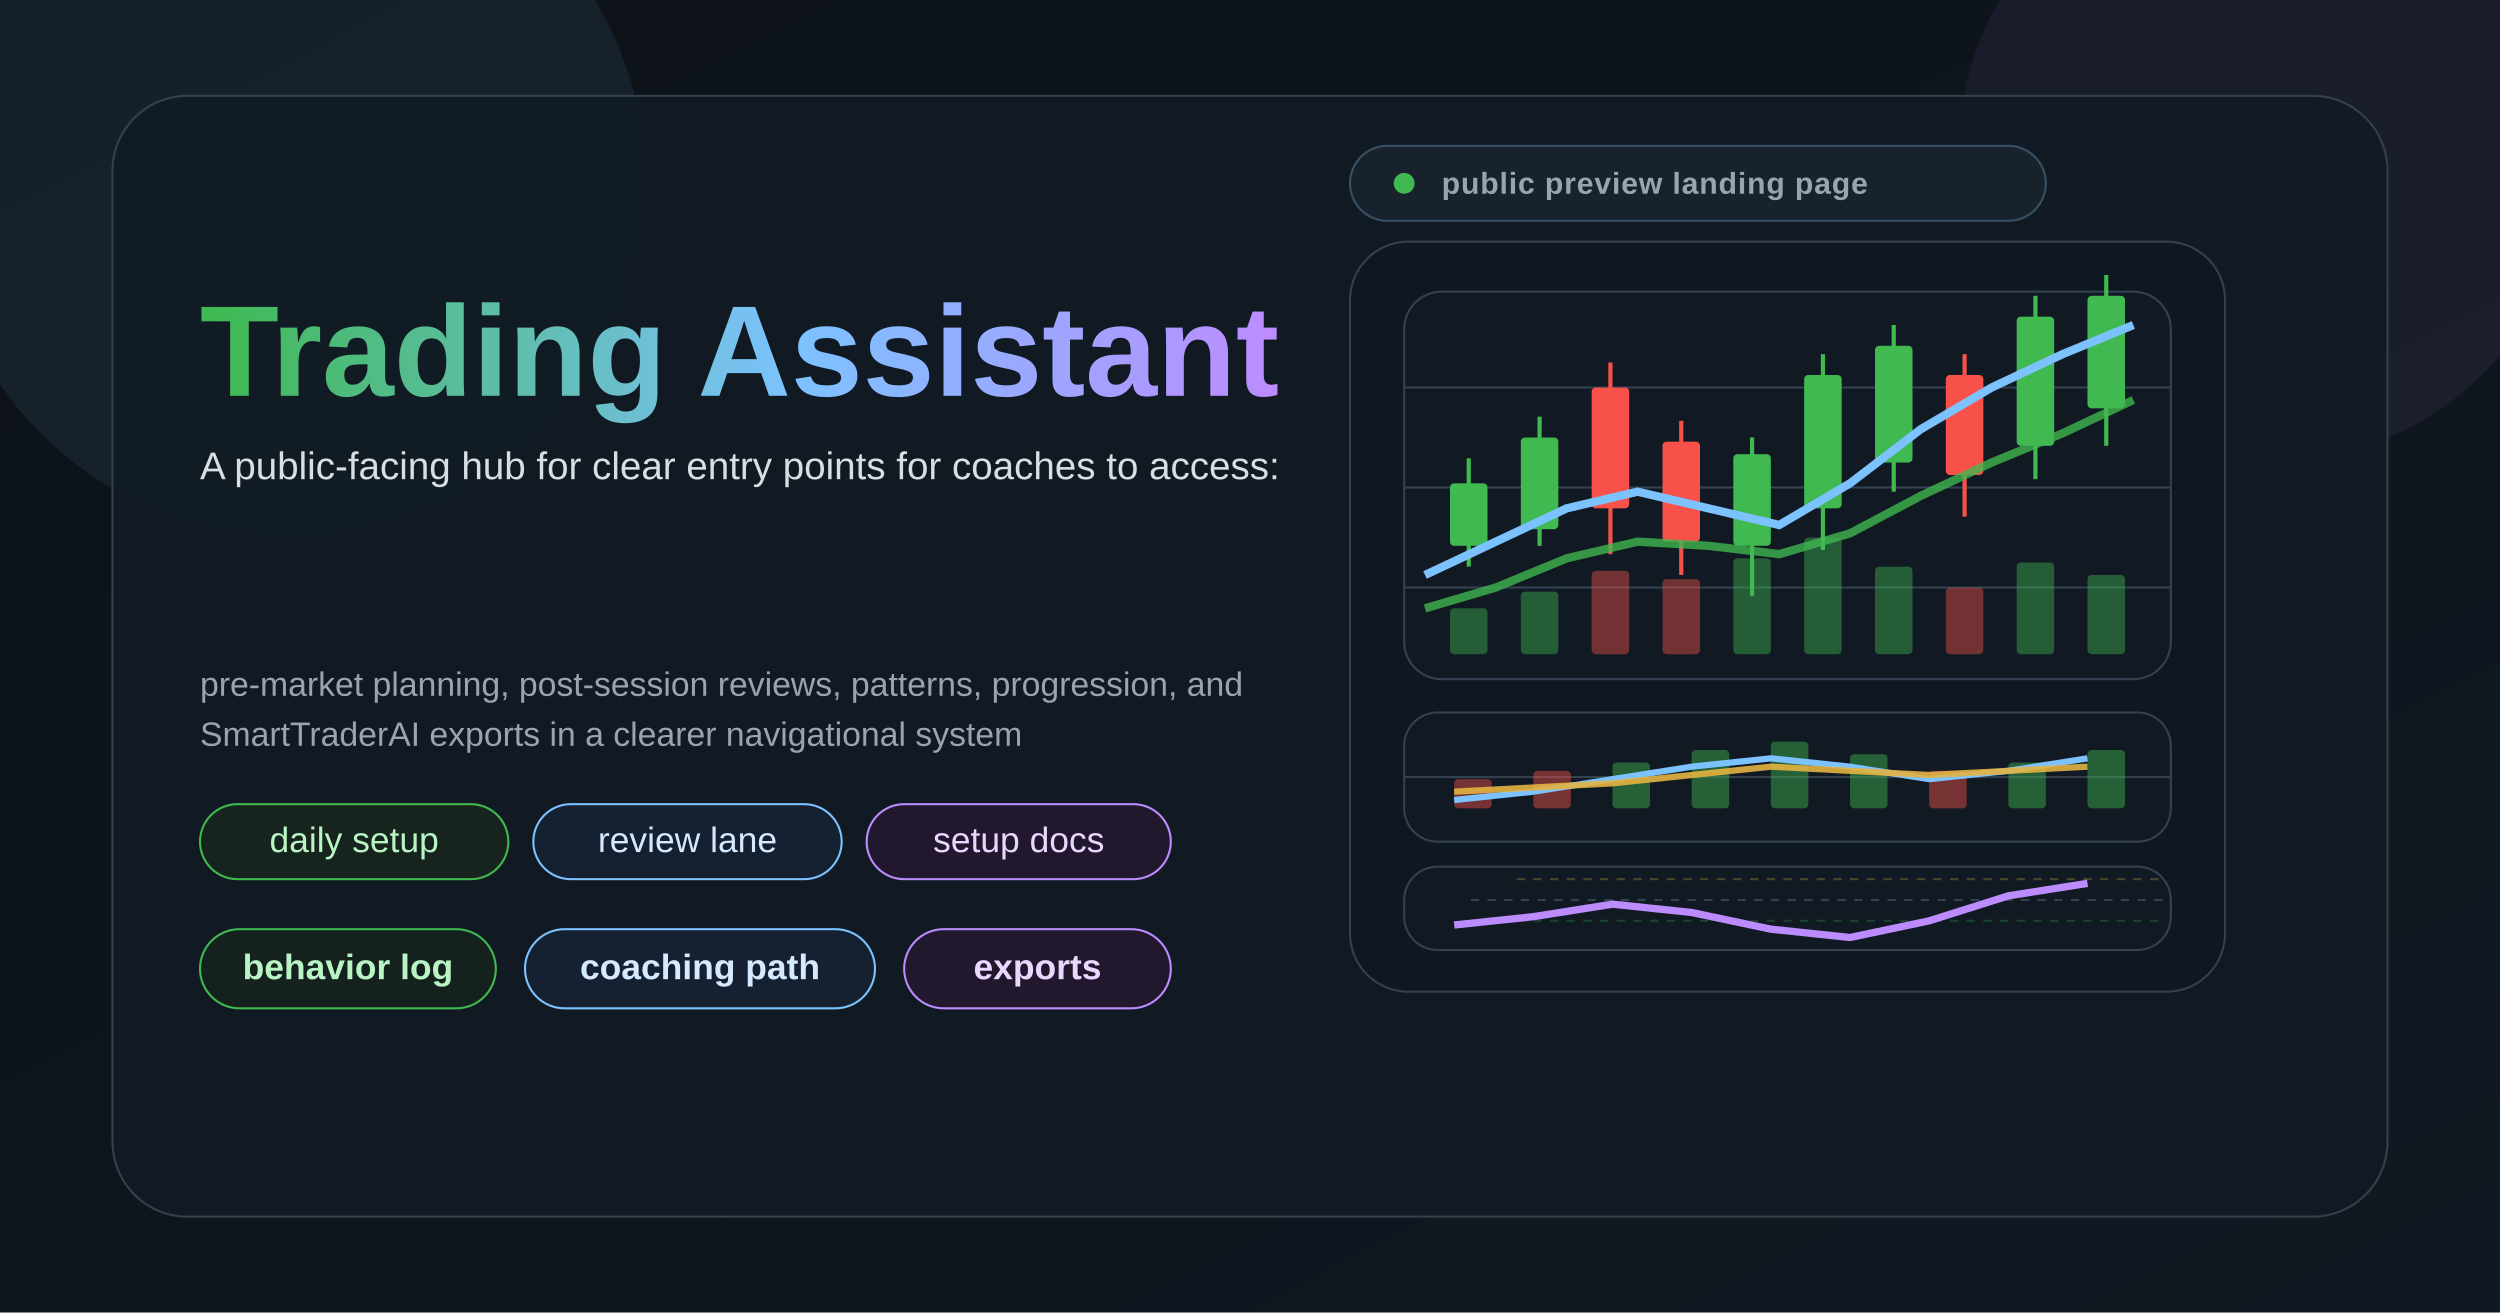
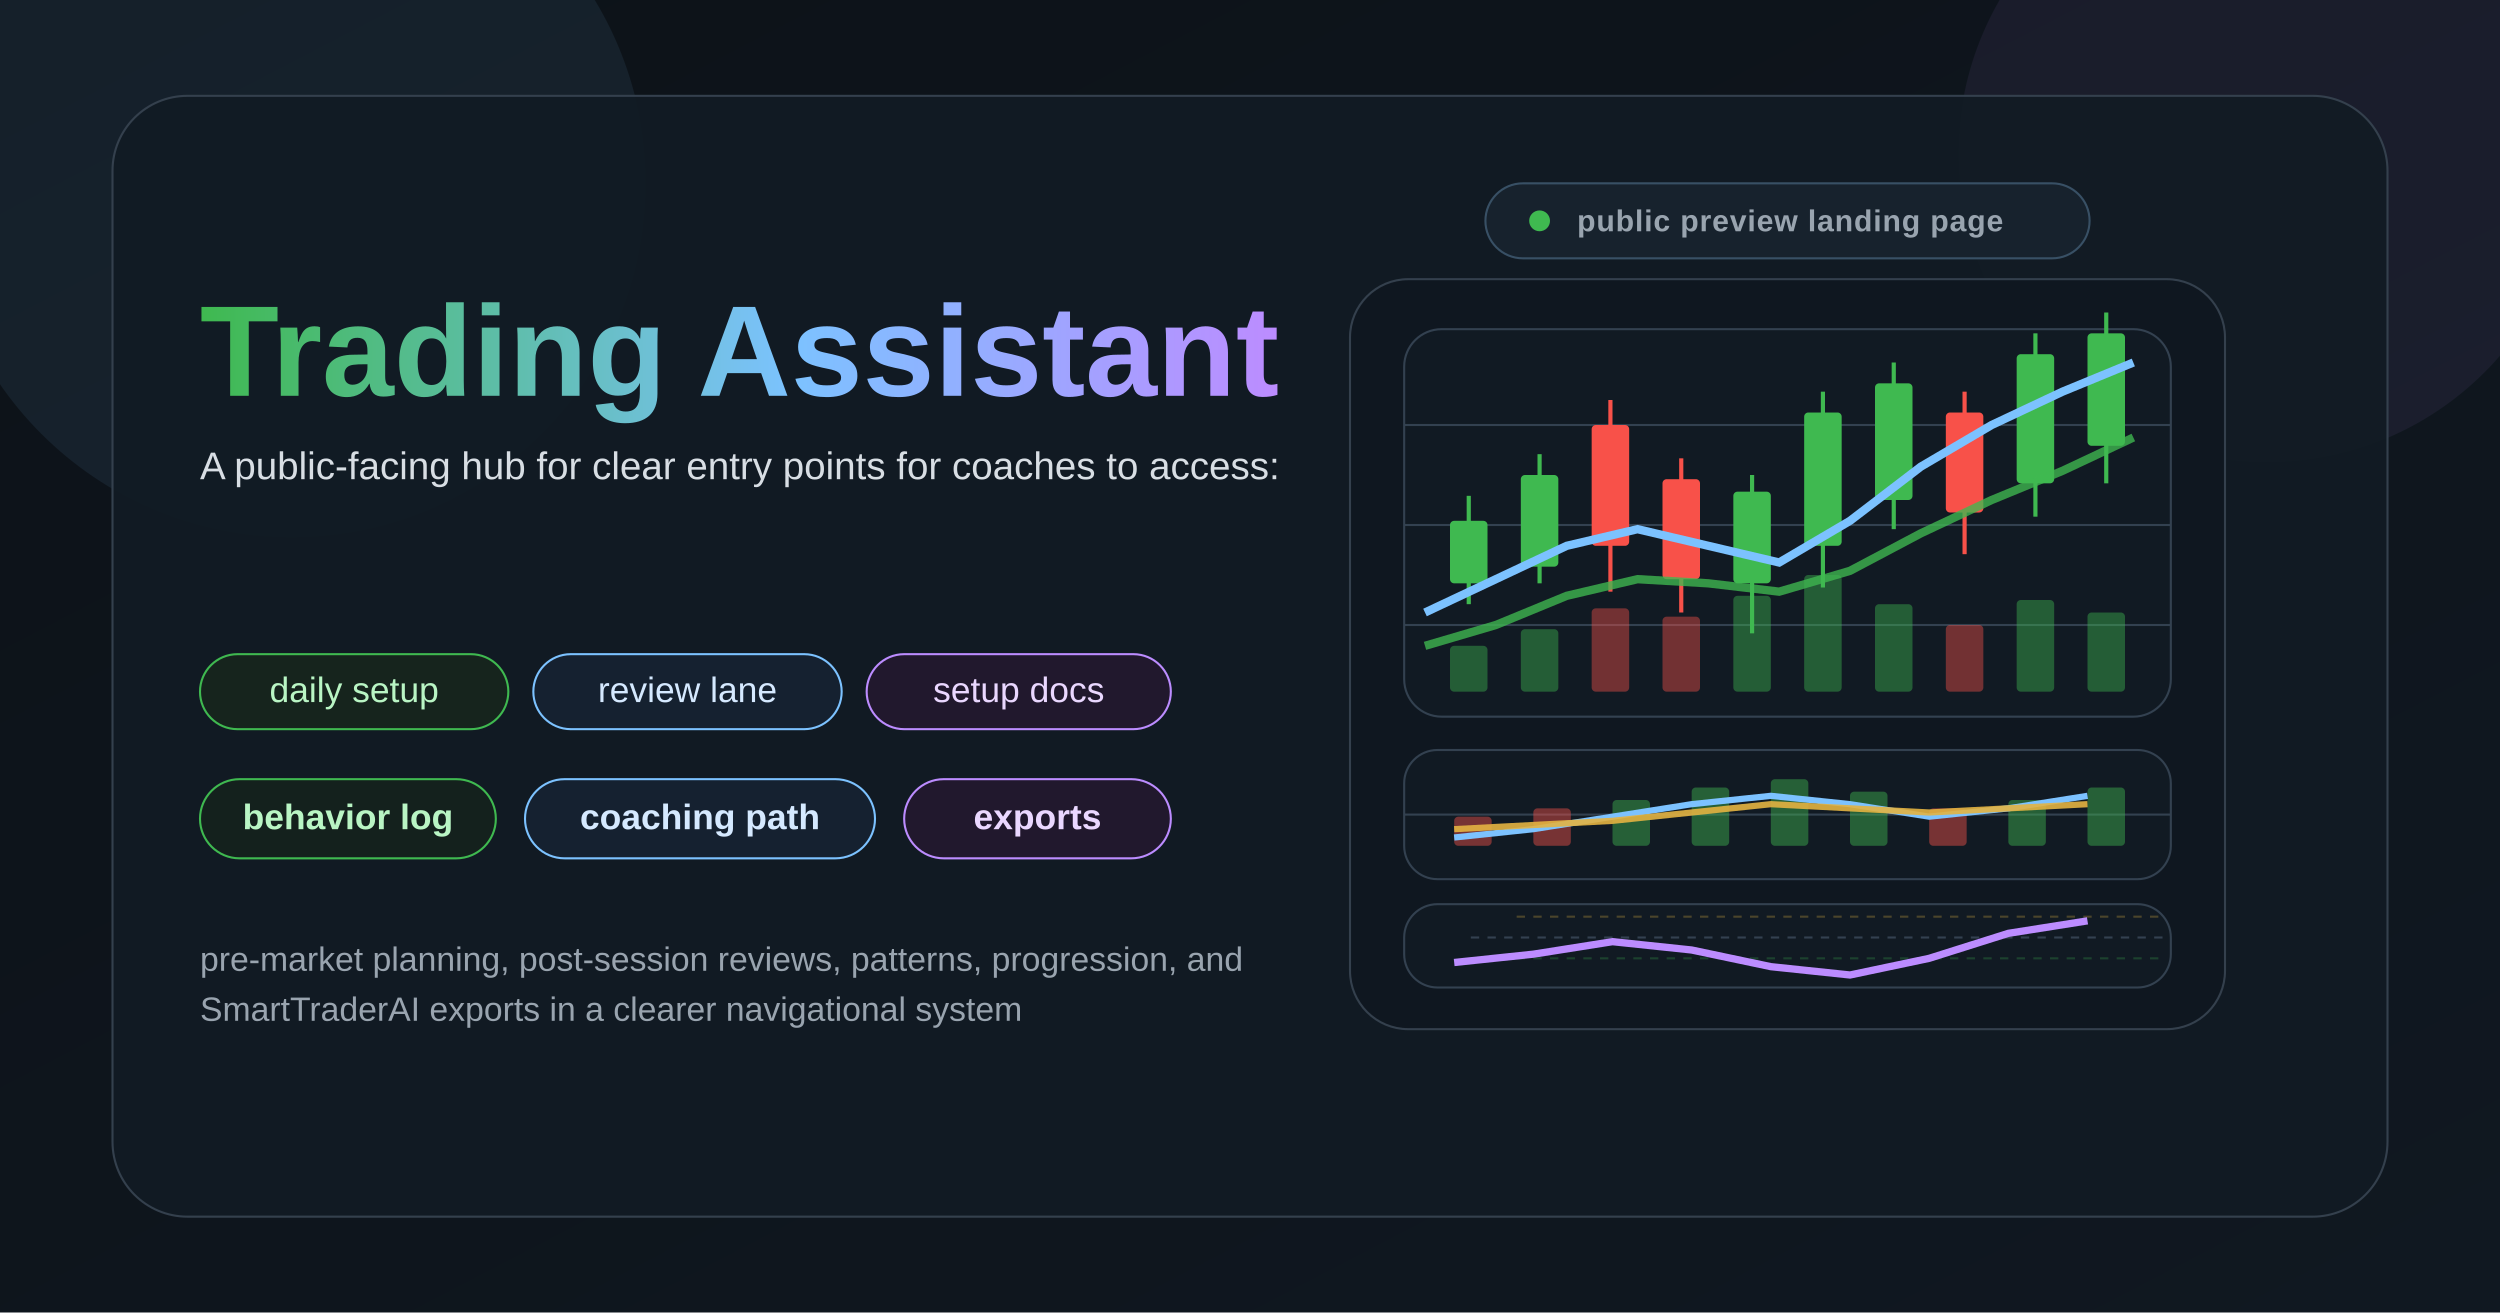
<svg xmlns="http://www.w3.org/2000/svg" width="1200" height="630" viewBox="0 0 1200 630" role="img" aria-labelledby="title desc">
  <defs>
    <linearGradient id="bg" x1="0" y1="0" x2="1" y2="1">
      <stop offset="0%" stop-color="#0c1218" />
      <stop offset="100%" stop-color="#101821" />
    </linearGradient>
    <linearGradient id="titleGrad" x1="0" y1="0" x2="1" y2="0">
      <stop offset="0%" stop-color="#3fb950" />
      <stop offset="55%" stop-color="#7cc2ff" />
      <stop offset="100%" stop-color="#bc8cff" />
    </linearGradient>
  </defs>
  <rect width="1200" height="630" fill="url(#bg)" />
  <circle cx="140" cy="88" r="170" fill="#7cc2ff" opacity="0.08" />
  <circle cx="1088" cy="74" r="148" fill="#bc8cff" opacity="0.07" />
  <rect x="54" y="46" width="1092" height="538" rx="36" fill="#121b24" fill-opacity="0.94" stroke="#34404d" />
-   <g transform="translate(0 18)">
-     <rect x="648" y="52" width="334" height="36" rx="18" fill="#17222d" stroke="#385065" />
-     <circle cx="674" cy="70" r="5" fill="#3fb950" />
-     <text x="692" y="75" fill="#99a4af" font-family="Arial, sans-serif" font-size="14.5" font-weight="700" letter-spacing="0.4" text-anchor="start">public preview landing page</text>
+   <g transform="translate(0 36)">
+     <rect x="713" y="52" width="290" height="36" rx="18" fill="#17222d" stroke="#385065" />
+     <circle cx="739" cy="70" r="5" fill="#3fb950" />
+     <text x="757" y="75" fill="#99a4af" font-family="Arial, sans-serif" font-size="14.5" font-weight="700" letter-spacing="0.4" text-anchor="start">public preview landing page</text>
  </g>
  <text x="96" y="190" fill="url(#titleGrad)" font-family="Arial, sans-serif" font-size="62" font-weight="800">Trading Assistant</text>
  <text x="96" y="230" fill="#d8dee4" font-family="Arial, sans-serif" font-size="18.5">A public-facing hub for clear entry points for coaches to access:</text>
-   <text x="96" y="334" fill="#99a4af" font-family="Arial, sans-serif" font-size="16.2">
+   <rect x="96" y="314" width="148" height="36" rx="18" fill="#16241d" stroke="#3fb950" />
+   <rect x="256" y="314" width="148" height="36" rx="18" fill="#152130" stroke="#7cc2ff" />
+   <rect x="416" y="314" width="146" height="36" rx="18" fill="#21182d" stroke="#bc8cff" />
+   <text x="170" y="337" fill="#b9f5c4" font-family="Arial, sans-serif" font-size="17" text-anchor="middle">daily setup</text>
+   <text x="330" y="337" fill="#d5e9ff" font-family="Arial, sans-serif" font-size="17" text-anchor="middle">review lane</text>
+   <text x="489" y="337" fill="#ead7ff" font-family="Arial, sans-serif" font-size="17" text-anchor="middle">setup docs</text>
+   <rect x="96" y="374" width="142" height="38" rx="19" fill="#14211d" stroke="#3fb950" />
+   <rect x="252" y="374" width="168" height="38" rx="19" fill="#152130" stroke="#7cc2ff" />
+   <rect x="434" y="374" width="128" height="38" rx="19" fill="#21182d" stroke="#bc8cff" />
+   <text x="167" y="398" fill="#b9f5c4" font-family="Arial, sans-serif" font-size="17" font-weight="700" text-anchor="middle">behavior log</text>
+   <text x="336" y="398" fill="#d5e9ff" font-family="Arial, sans-serif" font-size="17" font-weight="700" text-anchor="middle">coaching path</text>
+   <text x="498" y="398" fill="#ead7ff" font-family="Arial, sans-serif" font-size="17" font-weight="700" text-anchor="middle">exports</text>
+   <text x="96" y="466" fill="#99a4af" font-family="Arial, sans-serif" font-size="16.2">
    <tspan x="96" dy="0">pre-market planning, post-session reviews, patterns, progression, and</tspan>
    <tspan x="96" dy="24">SmartTraderAI exports in a clearer navigational system</tspan>
  </text>
-   <rect x="96" y="386" width="148" height="36" rx="18" fill="#16241d" stroke="#3fb950" />
-   <rect x="256" y="386" width="148" height="36" rx="18" fill="#152130" stroke="#7cc2ff" />
-   <rect x="416" y="386" width="146" height="36" rx="18" fill="#21182d" stroke="#bc8cff" />
-   <text x="170" y="409" fill="#b9f5c4" font-family="Arial, sans-serif" font-size="17" text-anchor="middle">daily setup</text>
-   <text x="330" y="409" fill="#d5e9ff" font-family="Arial, sans-serif" font-size="17" text-anchor="middle">review lane</text>
-   <text x="489" y="409" fill="#ead7ff" font-family="Arial, sans-serif" font-size="17" text-anchor="middle">setup docs</text>
-   <rect x="96" y="446" width="142" height="38" rx="19" fill="#14211d" stroke="#3fb950" />
-   <rect x="252" y="446" width="168" height="38" rx="19" fill="#152130" stroke="#7cc2ff" />
-   <rect x="434" y="446" width="128" height="38" rx="19" fill="#21182d" stroke="#bc8cff" />
-   <text x="167" y="470" fill="#b9f5c4" font-family="Arial, sans-serif" font-size="17" font-weight="700" text-anchor="middle">behavior log</text>
-   <text x="336" y="470" fill="#d5e9ff" font-family="Arial, sans-serif" font-size="17" font-weight="700" text-anchor="middle">coaching path</text>
-   <text x="498" y="470" fill="#ead7ff" font-family="Arial, sans-serif" font-size="17" font-weight="700" text-anchor="middle">exports</text>
-   <g transform="translate(0 24)">
+   <g transform="translate(0 42)">
    <rect x="648" y="92" width="420" height="360" rx="28" fill="#0f1720" stroke="#34404d" />
    <rect x="674" y="116" width="368" height="186" rx="18" fill="#111a23" stroke="#334150" />
    <rect x="674" y="318" width="368" height="62" rx="16" fill="#111a23" stroke="#334150" />
    <rect x="674" y="392" width="368" height="40" rx="16" fill="#111a23" stroke="#334150" />
    <line x1="674" y1="162" x2="1042" y2="162" stroke="#334150" />
    <line x1="674" y1="210" x2="1042" y2="210" stroke="#334150" />
    <line x1="674" y1="258" x2="1042" y2="258" stroke="#334150" />
    <line x1="674" y1="349" x2="1042" y2="349" stroke="#334150" />
    <line x1="706" y1="408" x2="1042" y2="408" stroke="#334150" stroke-dasharray="4 4" />
    <rect x="696" y="268" width="18" height="22" rx="2" fill="#3fb950" opacity="0.42" />
    <rect x="730" y="260" width="18" height="30" rx="2" fill="#3fb950" opacity="0.42" />
    <rect x="764" y="250" width="18" height="40" rx="2" fill="#f85149" opacity="0.42" />
    <rect x="798" y="254" width="18" height="36" rx="2" fill="#f85149" opacity="0.42" />
    <rect x="832" y="244" width="18" height="46" rx="2" fill="#3fb950" opacity="0.42" />
    <rect x="866" y="234" width="18" height="56" rx="2" fill="#3fb950" opacity="0.42" />
    <rect x="900" y="248" width="18" height="42" rx="2" fill="#3fb950" opacity="0.42" />
    <rect x="934" y="258" width="18" height="32" rx="2" fill="#f85149" opacity="0.42" />
    <rect x="968" y="246" width="18" height="44" rx="2" fill="#3fb950" opacity="0.42" />
    <rect x="1002" y="252" width="18" height="38" rx="2" fill="#3fb950" opacity="0.42" />
    <line x1="705" y1="248" x2="705" y2="196" stroke="#3fb950" stroke-width="2" />
    <rect x="696" y="208" width="18" height="30" rx="2" fill="#3fb950" />
    <line x1="739" y1="238" x2="739" y2="176" stroke="#3fb950" stroke-width="2" />
    <rect x="730" y="186" width="18" height="44" rx="2" fill="#3fb950" />
    <line x1="773" y1="242" x2="773" y2="150" stroke="#f85149" stroke-width="2" />
    <rect x="764" y="162" width="18" height="58" rx="2" fill="#f85149" />
    <line x1="807" y1="252" x2="807" y2="178" stroke="#f85149" stroke-width="2" />
    <rect x="798" y="188" width="18" height="48" rx="2" fill="#f85149" />
    <line x1="841" y1="262" x2="841" y2="186" stroke="#3fb950" stroke-width="2" />
    <rect x="832" y="194" width="18" height="44" rx="2" fill="#3fb950" />
    <line x1="875" y1="240" x2="875" y2="146" stroke="#3fb950" stroke-width="2" />
    <rect x="866" y="156" width="18" height="64" rx="2" fill="#3fb950" />
    <line x1="909" y1="212" x2="909" y2="132" stroke="#3fb950" stroke-width="2" />
    <rect x="900" y="142" width="18" height="56" rx="2" fill="#3fb950" />
    <line x1="943" y1="224" x2="943" y2="146" stroke="#f85149" stroke-width="2" />
    <rect x="934" y="156" width="18" height="48" rx="2" fill="#f85149" />
    <line x1="977" y1="206" x2="977" y2="118" stroke="#3fb950" stroke-width="2" />
    <rect x="968" y="128" width="18" height="62" rx="2" fill="#3fb950" />
    <line x1="1011" y1="190" x2="1011" y2="108" stroke="#3fb950" stroke-width="2" />
    <rect x="1002" y="118" width="18" height="54" rx="2" fill="#3fb950" />
    <polyline points="684,252 718,236 752,220 786,212 820,220 854,228 888,208 922,182 956,162 990,146 1024,132" fill="none" stroke="#7cc2ff" stroke-width="4" />
    <polyline points="684,268 718,258 752,244 786,236 820,238 854,242 888,232 922,214 956,198 990,184 1024,168" fill="none" stroke="#3fb950" stroke-width="4" opacity="0.78" />
    <rect x="698" y="350" width="18" height="14" rx="2" fill="#f85149" opacity="0.44" />
    <rect x="736" y="346" width="18" height="18" rx="2" fill="#f85149" opacity="0.44" />
    <rect x="774" y="342" width="18" height="22" rx="2" fill="#3fb950" opacity="0.44" />
    <rect x="812" y="336" width="18" height="28" rx="2" fill="#3fb950" opacity="0.44" />
    <rect x="850" y="332" width="18" height="32" rx="2" fill="#3fb950" opacity="0.44" />
    <rect x="888" y="338" width="18" height="26" rx="2" fill="#3fb950" opacity="0.44" />
    <rect x="926" y="346" width="18" height="18" rx="2" fill="#f85149" opacity="0.44" />
    <rect x="964" y="342" width="18" height="22" rx="2" fill="#3fb950" opacity="0.44" />
    <rect x="1002" y="336" width="18" height="28" rx="2" fill="#3fb950" opacity="0.44" />
    <polyline points="698,360 736,356 774,350 812,344 850,340 888,344 926,350 964,346 1002,340" fill="none" stroke="#7cc2ff" stroke-width="3" />
    <polyline points="698,356 736,354 774,352 812,348 850,344 888,346 926,348 964,346 1002,344" fill="none" stroke="#e3b341" stroke-width="3" opacity="0.9" />
    <line x1="728" y1="398" x2="1040" y2="398" stroke="#e3b341" stroke-opacity="0.28" stroke-dasharray="4 4" />
    <line x1="728" y1="418" x2="1040" y2="418" stroke="#3fb950" stroke-opacity="0.25" stroke-dasharray="4 4" />
    <polyline points="698,420 736,416 774,410 812,414 850,422 888,426 926,418 964,406 1002,400" fill="none" stroke="#bc8cff" stroke-width="3.5" />
  </g>
</svg>
